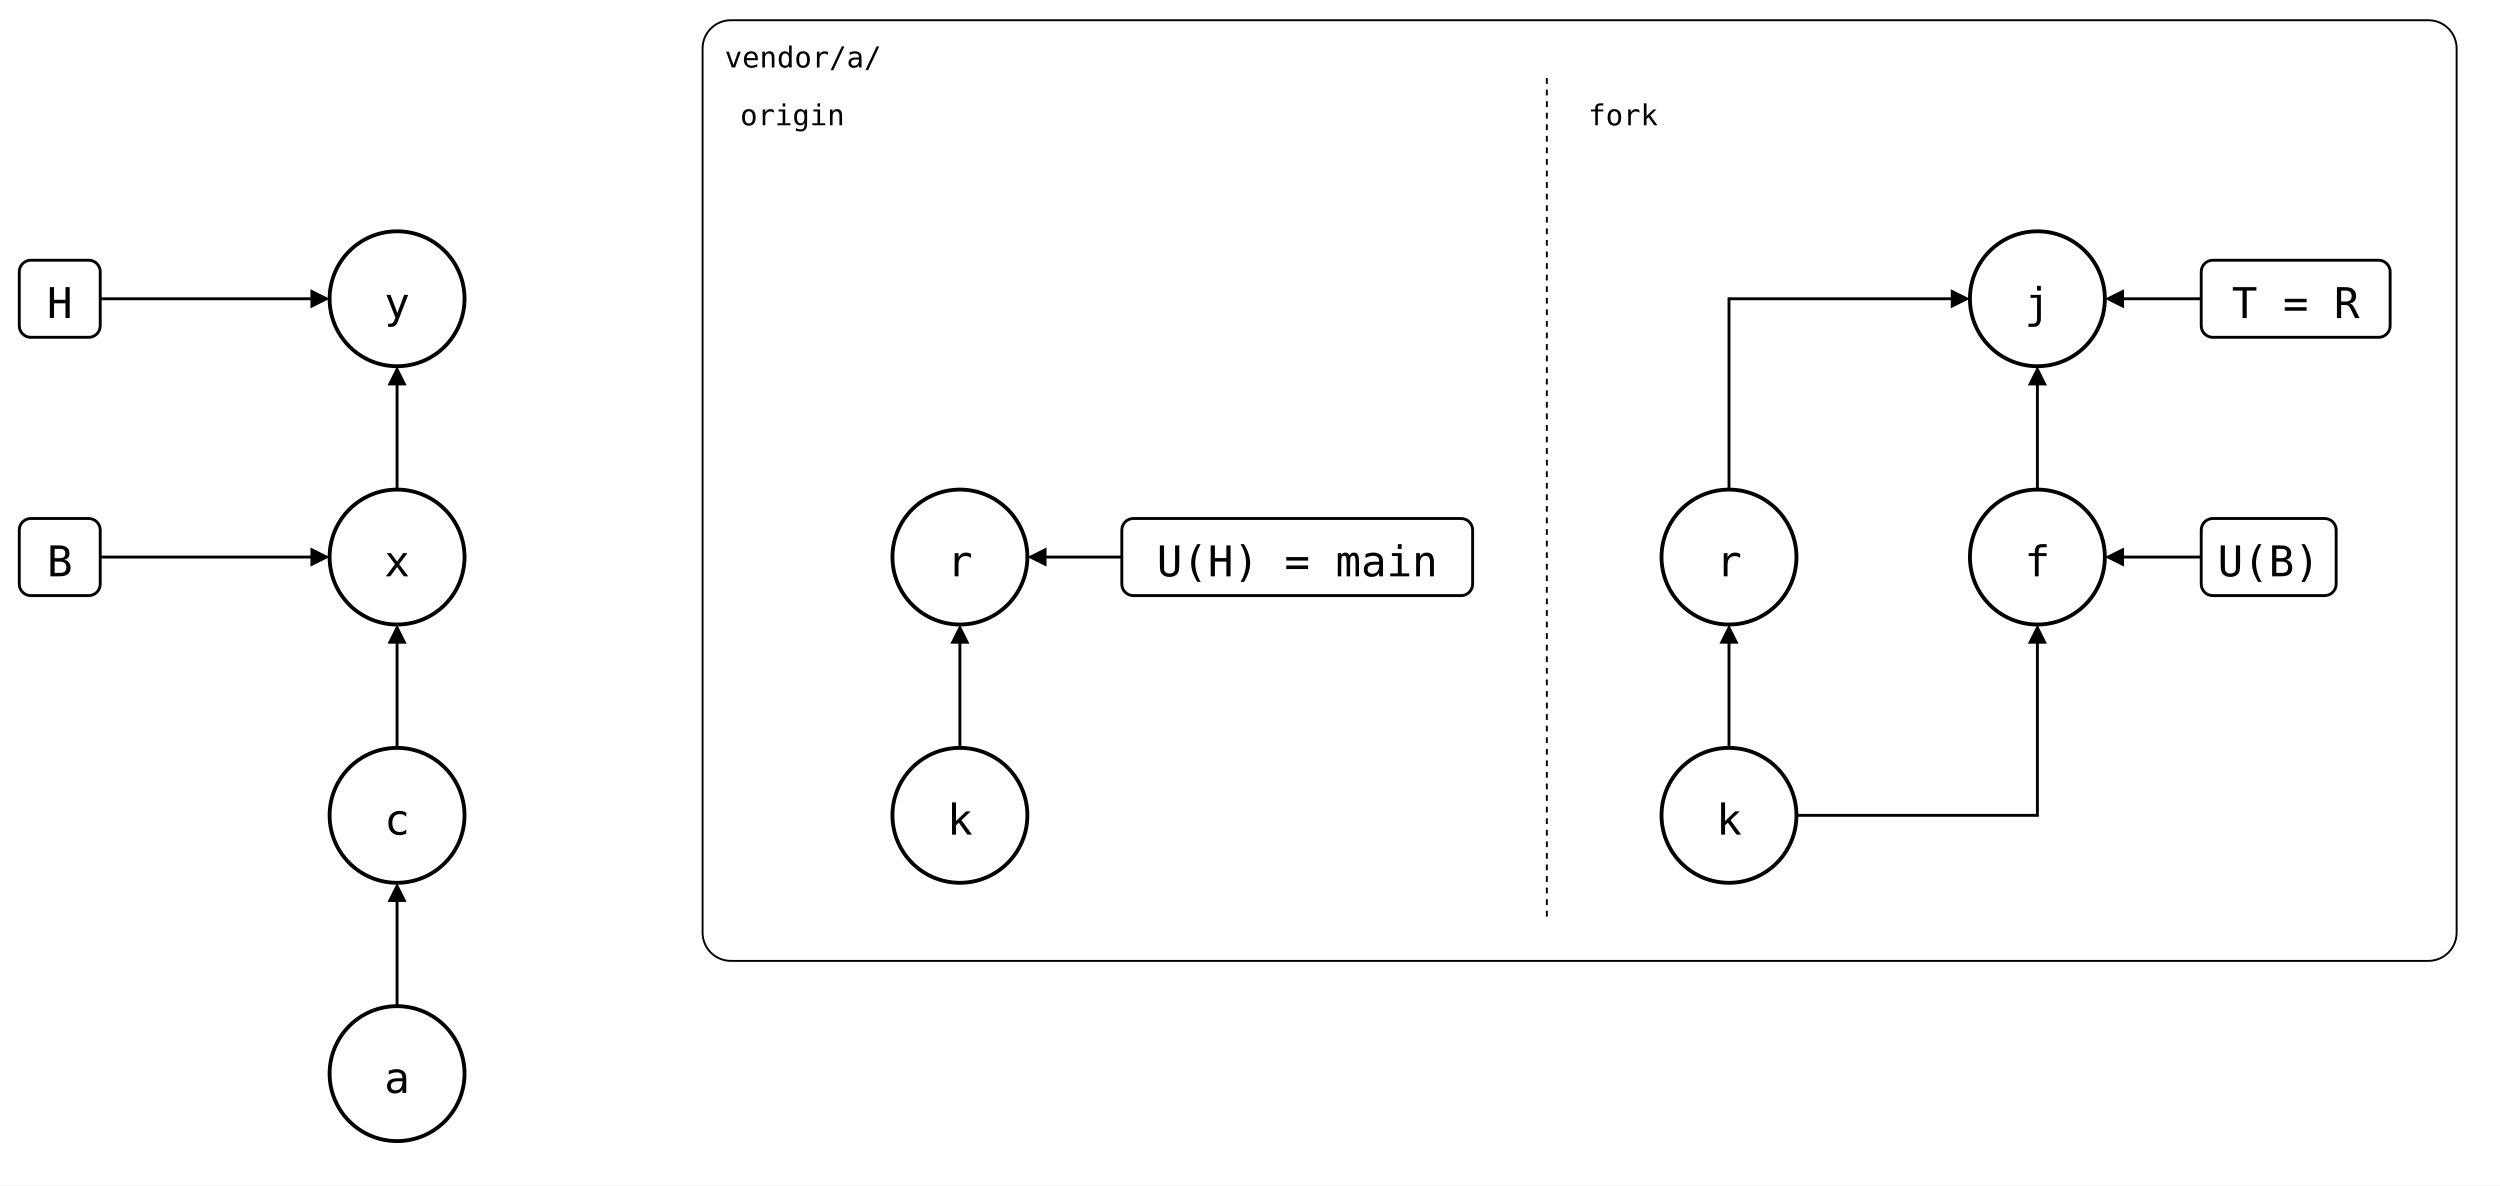
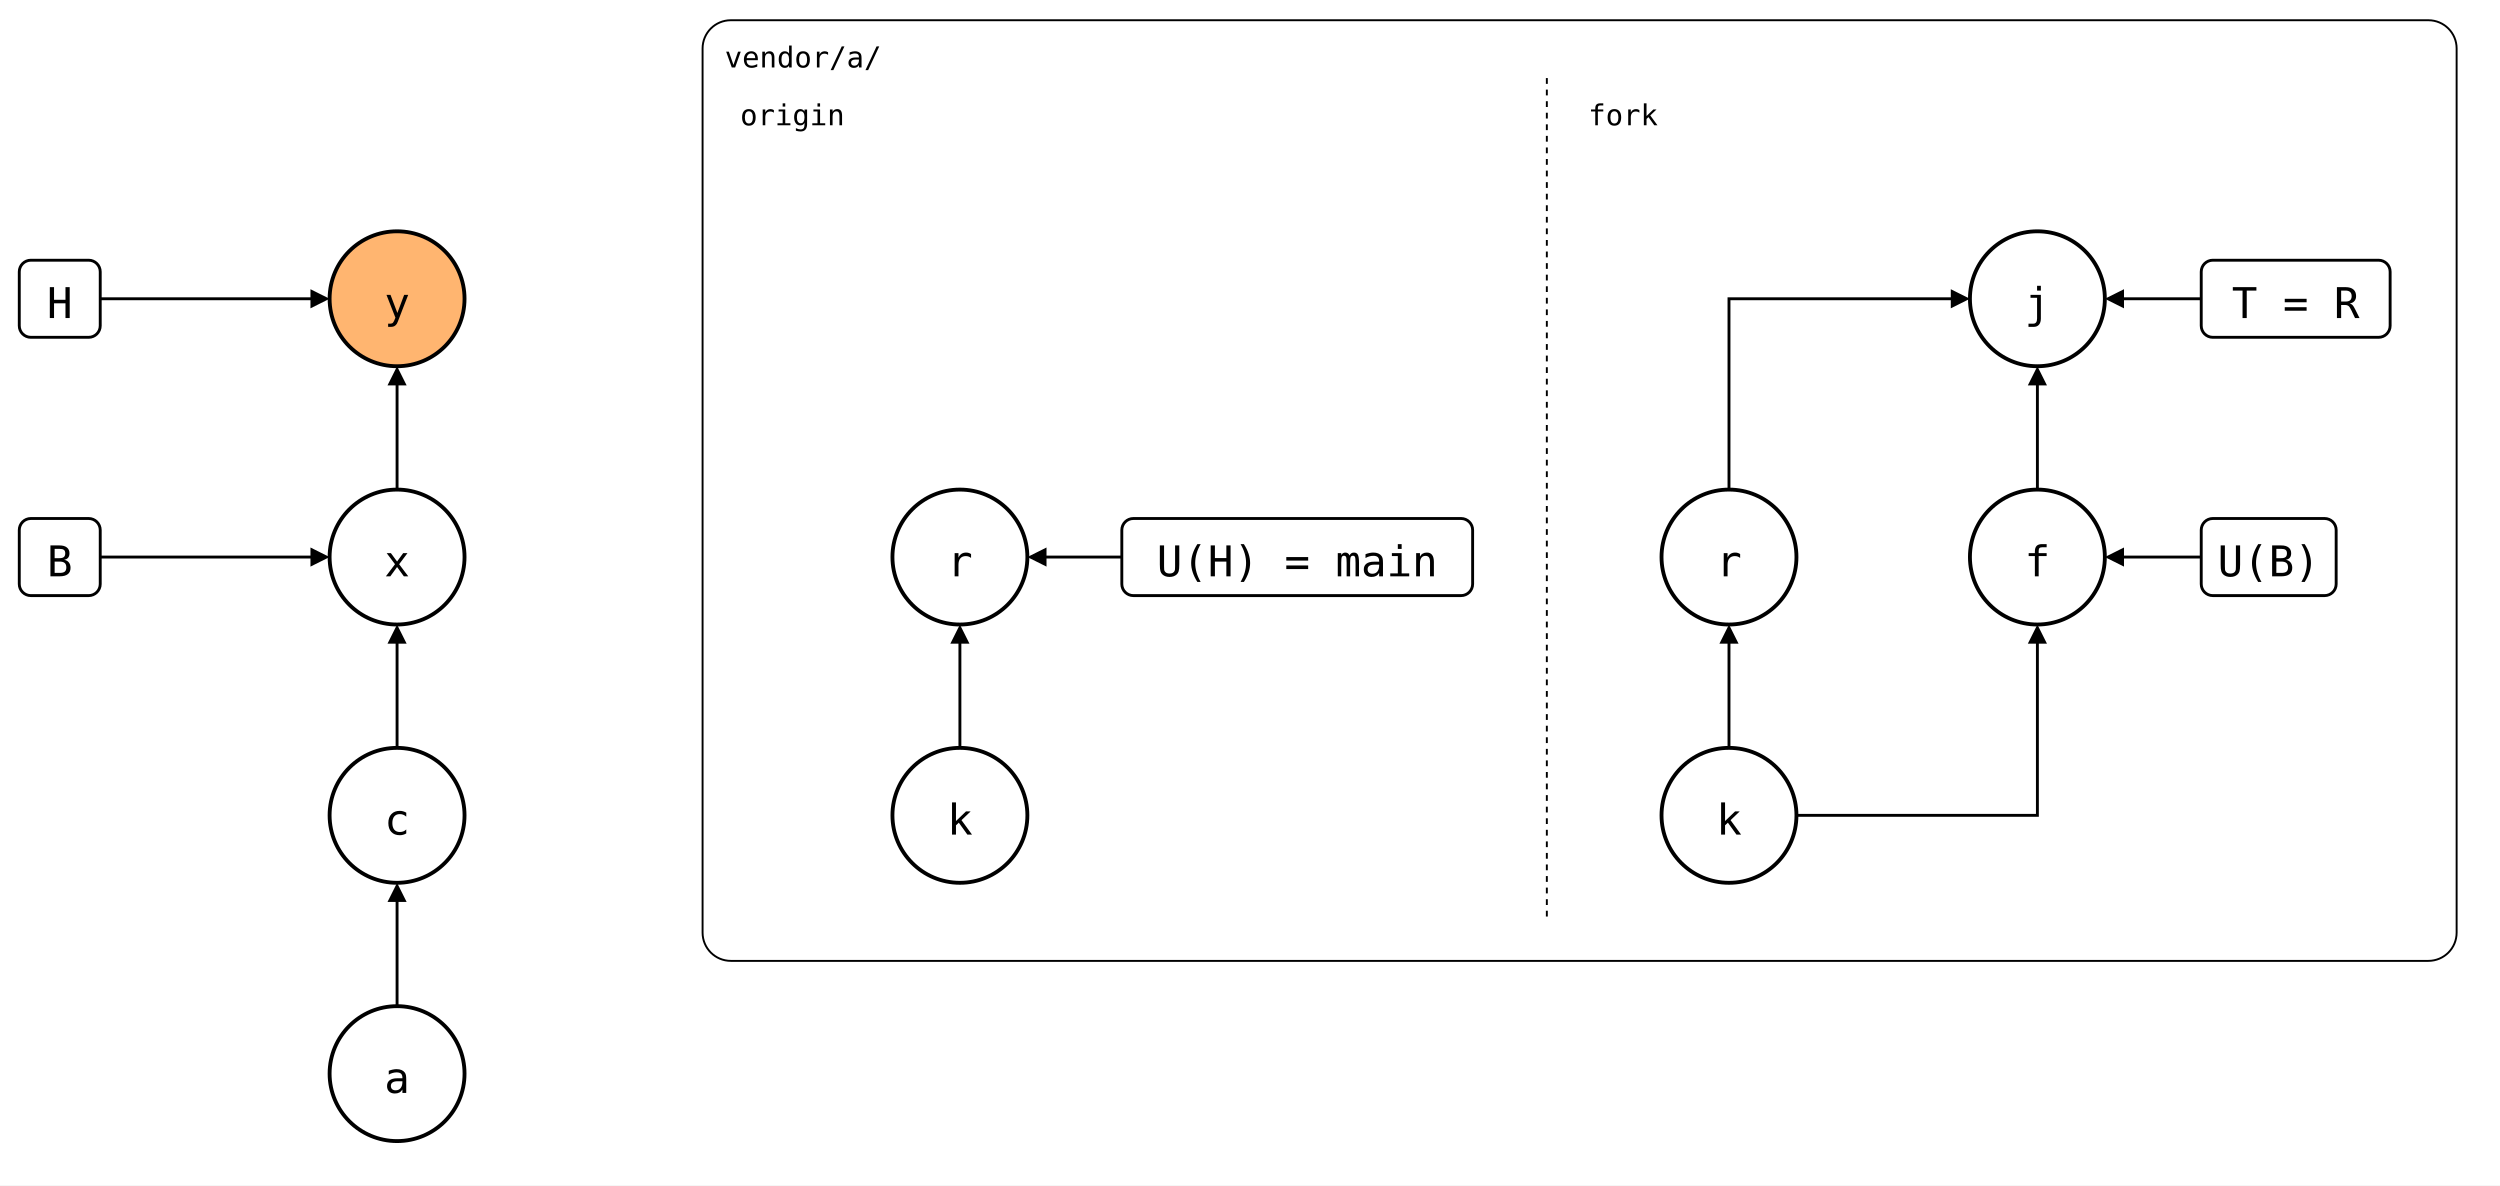
- <svg xmlns="http://www.w3.org/2000/svg" style="background: #ffffff; background-color: light-dark(#ffffff, #121212); color-scheme: light dark;" version="1.1" width="1297px" height="615px" viewBox="0 0 1297 615" id="ge-svg-4RAy9S5FMy4VWLP264FI" content="&lt;mxfile host=&quot;Electron&quot;&gt;&#10;  &lt;diagram name=&quot;several-upstreams&quot; id=&quot;several-upstreams&quot;&gt;&#10;    &lt;mxGraphModel grid=&quot;0&quot; gridSize=&quot;10&quot; guides=&quot;1&quot; tooltips=&quot;1&quot; connect=&quot;1&quot; arrows=&quot;1&quot; fold=&quot;0&quot; page=&quot;0&quot; pageScale=&quot;1&quot; pageWidth=&quot;850&quot; pageHeight=&quot;1100&quot; background=&quot;#ffffff&quot; math=&quot;0&quot; shadow=&quot;0&quot;&gt;&#10;      &lt;root&gt;&#10;        &lt;mxCell id=&quot;0&quot; /&gt;&#10;        &lt;mxCell id=&quot;1&quot; parent=&quot;0&quot; /&gt;&#10;        &lt;mxCell id=&quot;lane&quot; parent=&quot;1&quot; style=&quot;rounded=1;arcSize=3;fillColor=none;strokeWidth=1;fontSize=15;verticalAlign=top;align=left;spacingLeft=10;spacingTop=4;fontFamily=Roboto Mono,monospace;&quot; value=&quot;vendor/a/&quot; vertex=&quot;1&quot;&gt;&#10;          &lt;mxGeometry height=&quot;488&quot; width=&quot;910&quot; x=&quot;422&quot; y=&quot;30&quot; as=&quot;geometry&quot; /&gt;&#10;        &lt;/mxCell&gt;&#10;        &lt;mxCell id=&quot;sep&quot; parent=&quot;1&quot; style=&quot;line;direction=south;dashed=1;strokeWidth=1;&quot; value=&quot;&quot; vertex=&quot;1&quot;&gt;&#10;          &lt;mxGeometry height=&quot;438&quot; width=&quot;20&quot; x=&quot;850&quot; y=&quot;60&quot; as=&quot;geometry&quot; /&gt;&#10;        &lt;/mxCell&gt;&#10;        &lt;mxCell id=&quot;side_o&quot; parent=&quot;1&quot; style=&quot;text;fontSize=15;align=left;verticalAlign=top;fontFamily=Roboto Mono,monospace;&quot; value=&quot;origin&quot; vertex=&quot;1&quot;&gt;&#10;          &lt;mxGeometry height=&quot;24&quot; width=&quot;120&quot; x=&quot;440&quot; y=&quot;64&quot; as=&quot;geometry&quot; /&gt;&#10;        &lt;/mxCell&gt;&#10;        &lt;mxCell id=&quot;side_f&quot; parent=&quot;1&quot; style=&quot;text;fontSize=15;align=left;verticalAlign=top;fontFamily=Roboto Mono,monospace;&quot; value=&quot;fork&quot; vertex=&quot;1&quot;&gt;&#10;          &lt;mxGeometry height=&quot;24&quot; width=&quot;120&quot; x=&quot;880&quot; y=&quot;64&quot; as=&quot;geometry&quot; /&gt;&#10;        &lt;/mxCell&gt;&#10;        &lt;mxCell id=&quot;y&quot; parent=&quot;1&quot; style=&quot;ellipse;aspect=fixed;strokeWidth=2;fontSize=22;fontFamily=Roboto Mono,monospace;&quot; value=&quot;y&quot; vertex=&quot;1&quot;&gt;&#10;          &lt;mxGeometry height=&quot;70&quot; width=&quot;70&quot; x=&quot;229&quot; y=&quot;140&quot; as=&quot;geometry&quot; /&gt;&#10;        &lt;/mxCell&gt;&#10;        &lt;mxCell id=&quot;x&quot; parent=&quot;1&quot; style=&quot;ellipse;aspect=fixed;strokeWidth=2;fontSize=22;fontFamily=Roboto Mono,monospace;&quot; value=&quot;x&quot; vertex=&quot;1&quot;&gt;&#10;          &lt;mxGeometry height=&quot;70&quot; width=&quot;70&quot; x=&quot;229&quot; y=&quot;274&quot; as=&quot;geometry&quot; /&gt;&#10;        &lt;/mxCell&gt;&#10;        &lt;mxCell id=&quot;c&quot; parent=&quot;1&quot; style=&quot;ellipse;aspect=fixed;strokeWidth=2;fontSize=22;fontFamily=Roboto Mono,monospace;&quot; value=&quot;c&quot; vertex=&quot;1&quot;&gt;&#10;          &lt;mxGeometry height=&quot;70&quot; width=&quot;70&quot; x=&quot;229&quot; y=&quot;408&quot; as=&quot;geometry&quot; /&gt;&#10;        &lt;/mxCell&gt;&#10;        &lt;mxCell id=&quot;a&quot; parent=&quot;1&quot; style=&quot;ellipse;aspect=fixed;strokeWidth=2;fontSize=22;fontFamily=Roboto Mono,monospace;&quot; value=&quot;a&quot; vertex=&quot;1&quot;&gt;&#10;          &lt;mxGeometry height=&quot;70&quot; width=&quot;70&quot; x=&quot;229&quot; y=&quot;542&quot; as=&quot;geometry&quot; /&gt;&#10;        &lt;/mxCell&gt;&#10;        &lt;mxCell id=&quot;ro&quot; parent=&quot;1&quot; style=&quot;ellipse;aspect=fixed;strokeWidth=2;fontSize=22;fontFamily=Roboto Mono,monospace;&quot; value=&quot;r&quot; vertex=&quot;1&quot;&gt;&#10;          &lt;mxGeometry height=&quot;70&quot; width=&quot;70&quot; x=&quot;521&quot; y=&quot;274&quot; as=&quot;geometry&quot; /&gt;&#10;        &lt;/mxCell&gt;&#10;        &lt;mxCell id=&quot;ko&quot; parent=&quot;1&quot; style=&quot;ellipse;aspect=fixed;strokeWidth=2;fontSize=22;fontFamily=Roboto Mono,monospace;&quot; value=&quot;k&quot; vertex=&quot;1&quot;&gt;&#10;          &lt;mxGeometry height=&quot;70&quot; width=&quot;70&quot; x=&quot;521&quot; y=&quot;408&quot; as=&quot;geometry&quot; /&gt;&#10;        &lt;/mxCell&gt;&#10;        &lt;mxCell id=&quot;rf&quot; parent=&quot;1&quot; style=&quot;ellipse;aspect=fixed;strokeWidth=2;fontSize=22;fontFamily=Roboto Mono,monospace;&quot; value=&quot;r&quot; vertex=&quot;1&quot;&gt;&#10;          &lt;mxGeometry height=&quot;70&quot; width=&quot;70&quot; x=&quot;920&quot; y=&quot;274&quot; as=&quot;geometry&quot; /&gt;&#10;        &lt;/mxCell&gt;&#10;        &lt;mxCell id=&quot;kf&quot; parent=&quot;1&quot; style=&quot;ellipse;aspect=fixed;strokeWidth=2;fontSize=22;fontFamily=Roboto Mono,monospace;&quot; value=&quot;k&quot; vertex=&quot;1&quot;&gt;&#10;          &lt;mxGeometry height=&quot;70&quot; width=&quot;70&quot; x=&quot;920&quot; y=&quot;408&quot; as=&quot;geometry&quot; /&gt;&#10;        &lt;/mxCell&gt;&#10;        &lt;mxCell id=&quot;f&quot; parent=&quot;1&quot; style=&quot;ellipse;aspect=fixed;strokeWidth=2;fontSize=22;fontFamily=Roboto Mono,monospace;&quot; value=&quot;f&quot; vertex=&quot;1&quot;&gt;&#10;          &lt;mxGeometry height=&quot;70&quot; width=&quot;70&quot; x=&quot;1080&quot; y=&quot;274&quot; as=&quot;geometry&quot; /&gt;&#10;        &lt;/mxCell&gt;&#10;        &lt;mxCell id=&quot;j&quot; parent=&quot;1&quot; style=&quot;ellipse;aspect=fixed;strokeWidth=2;fontSize=22;fontFamily=Roboto Mono,monospace;&quot; value=&quot;j&quot; vertex=&quot;1&quot;&gt;&#10;          &lt;mxGeometry height=&quot;70&quot; width=&quot;70&quot; x=&quot;1080&quot; y=&quot;140&quot; as=&quot;geometry&quot; /&gt;&#10;        &lt;/mxCell&gt;&#10;        &lt;mxCell id=&quot;h&quot; parent=&quot;1&quot; style=&quot;rounded=1;strokeWidth=1.5;fontSize=22;fontFamily=Roboto Mono,monospace;&quot; value=&quot;H&quot; vertex=&quot;1&quot;&gt;&#10;          &lt;mxGeometry height=&quot;40&quot; width=&quot;42&quot; x=&quot;68&quot; y=&quot;155&quot; as=&quot;geometry&quot; /&gt;&#10;        &lt;/mxCell&gt;&#10;        &lt;mxCell id=&quot;b&quot; parent=&quot;1&quot; style=&quot;rounded=1;strokeWidth=1.5;fontSize=22;fontFamily=Roboto Mono,monospace;&quot; value=&quot;B&quot; vertex=&quot;1&quot;&gt;&#10;          &lt;mxGeometry height=&quot;40&quot; width=&quot;42&quot; x=&quot;68&quot; y=&quot;289&quot; as=&quot;geometry&quot; /&gt;&#10;        &lt;/mxCell&gt;&#10;        &lt;mxCell id=&quot;uh&quot; parent=&quot;1&quot; style=&quot;rounded=1;strokeWidth=1.5;fontSize=22;fontFamily=Roboto Mono,monospace;&quot; value=&quot;U(H) = main&quot; vertex=&quot;1&quot;&gt;&#10;          &lt;mxGeometry height=&quot;40&quot; width=&quot;182&quot; x=&quot;640&quot; y=&quot;289&quot; as=&quot;geometry&quot; /&gt;&#10;        &lt;/mxCell&gt;&#10;        &lt;mxCell id=&quot;t&quot; parent=&quot;1&quot; style=&quot;rounded=1;strokeWidth=1.5;fontSize=22;fontFamily=Roboto Mono,monospace;&quot; value=&quot;T = R&quot; vertex=&quot;1&quot;&gt;&#10;          &lt;mxGeometry height=&quot;40&quot; width=&quot;98&quot; x=&quot;1200&quot; y=&quot;155&quot; as=&quot;geometry&quot; /&gt;&#10;        &lt;/mxCell&gt;&#10;        &lt;mxCell id=&quot;ub&quot; parent=&quot;1&quot; style=&quot;rounded=1;strokeWidth=1.5;fontSize=22;fontFamily=Roboto Mono,monospace;&quot; value=&quot;U(B)&quot; vertex=&quot;1&quot;&gt;&#10;          &lt;mxGeometry height=&quot;40&quot; width=&quot;70&quot; x=&quot;1200&quot; y=&quot;289&quot; as=&quot;geometry&quot; /&gt;&#10;        &lt;/mxCell&gt;&#10;        &lt;mxCell id=&quot;e0&quot; edge=&quot;1&quot; parent=&quot;1&quot; source=&quot;a&quot; style=&quot;endArrow=block;endFill=1;html=1;strokeWidth=1.5;rounded=0;&quot; target=&quot;c&quot;&gt;&#10;          &lt;mxGeometry relative=&quot;1&quot; as=&quot;geometry&quot; /&gt;&#10;        &lt;/mxCell&gt;&#10;        &lt;mxCell id=&quot;e1&quot; edge=&quot;1&quot; parent=&quot;1&quot; source=&quot;c&quot; style=&quot;endArrow=block;endFill=1;html=1;strokeWidth=1.5;rounded=0;&quot; target=&quot;x&quot;&gt;&#10;          &lt;mxGeometry relative=&quot;1&quot; as=&quot;geometry&quot; /&gt;&#10;        &lt;/mxCell&gt;&#10;        &lt;mxCell id=&quot;e2&quot; edge=&quot;1&quot; parent=&quot;1&quot; source=&quot;x&quot; style=&quot;endArrow=block;endFill=1;html=1;strokeWidth=1.5;rounded=0;&quot; target=&quot;y&quot;&gt;&#10;          &lt;mxGeometry relative=&quot;1&quot; as=&quot;geometry&quot; /&gt;&#10;        &lt;/mxCell&gt;&#10;        &lt;mxCell id=&quot;e3&quot; edge=&quot;1&quot; parent=&quot;1&quot; source=&quot;ko&quot; style=&quot;endArrow=block;endFill=1;html=1;strokeWidth=1.5;rounded=0;&quot; target=&quot;ro&quot;&gt;&#10;          &lt;mxGeometry relative=&quot;1&quot; as=&quot;geometry&quot; /&gt;&#10;        &lt;/mxCell&gt;&#10;        &lt;mxCell id=&quot;e4&quot; edge=&quot;1&quot; parent=&quot;1&quot; source=&quot;kf&quot; style=&quot;endArrow=block;endFill=1;html=1;strokeWidth=1.5;rounded=0;&quot; target=&quot;rf&quot;&gt;&#10;          &lt;mxGeometry relative=&quot;1&quot; as=&quot;geometry&quot; /&gt;&#10;        &lt;/mxCell&gt;&#10;        &lt;mxCell id=&quot;e5&quot; edge=&quot;1&quot; parent=&quot;1&quot; source=&quot;kf&quot; style=&quot;endArrow=block;endFill=1;html=1;strokeWidth=1.5;rounded=0;edgeStyle=orthogonalEdgeStyle;exitX=1;exitY=0.5;entryX=0.5;entryY=1;&quot; target=&quot;f&quot;&gt;&#10;          &lt;mxGeometry relative=&quot;1&quot; as=&quot;geometry&quot; /&gt;&#10;        &lt;/mxCell&gt;&#10;        &lt;mxCell id=&quot;e6&quot; edge=&quot;1&quot; parent=&quot;1&quot; source=&quot;f&quot; style=&quot;endArrow=block;endFill=1;html=1;strokeWidth=1.5;rounded=0;&quot; target=&quot;j&quot;&gt;&#10;          &lt;mxGeometry relative=&quot;1&quot; as=&quot;geometry&quot; /&gt;&#10;        &lt;/mxCell&gt;&#10;        &lt;mxCell id=&quot;e7&quot; edge=&quot;1&quot; parent=&quot;1&quot; source=&quot;rf&quot; style=&quot;endArrow=block;endFill=1;html=1;strokeWidth=1.5;rounded=0;edgeStyle=orthogonalEdgeStyle;exitX=0.5;exitY=0;entryX=0;entryY=0.5;&quot; target=&quot;j&quot;&gt;&#10;          &lt;mxGeometry relative=&quot;1&quot; as=&quot;geometry&quot; /&gt;&#10;        &lt;/mxCell&gt;&#10;        &lt;mxCell id=&quot;e8&quot; edge=&quot;1&quot; parent=&quot;1&quot; source=&quot;h&quot; style=&quot;endArrow=block;endFill=1;html=1;strokeWidth=1.5;rounded=0;&quot; target=&quot;y&quot;&gt;&#10;          &lt;mxGeometry relative=&quot;1&quot; as=&quot;geometry&quot; /&gt;&#10;        &lt;/mxCell&gt;&#10;        &lt;mxCell id=&quot;e9&quot; edge=&quot;1&quot; parent=&quot;1&quot; source=&quot;b&quot; style=&quot;endArrow=block;endFill=1;html=1;strokeWidth=1.5;rounded=0;&quot; target=&quot;x&quot;&gt;&#10;          &lt;mxGeometry relative=&quot;1&quot; as=&quot;geometry&quot; /&gt;&#10;        &lt;/mxCell&gt;&#10;        &lt;mxCell id=&quot;e10&quot; edge=&quot;1&quot; parent=&quot;1&quot; source=&quot;uh&quot; style=&quot;endArrow=block;endFill=1;html=1;strokeWidth=1.5;rounded=0;&quot; target=&quot;ro&quot;&gt;&#10;          &lt;mxGeometry relative=&quot;1&quot; as=&quot;geometry&quot; /&gt;&#10;        &lt;/mxCell&gt;&#10;        &lt;mxCell id=&quot;e11&quot; edge=&quot;1&quot; parent=&quot;1&quot; source=&quot;t&quot; style=&quot;endArrow=block;endFill=1;html=1;strokeWidth=1.5;rounded=0;&quot; target=&quot;j&quot;&gt;&#10;          &lt;mxGeometry relative=&quot;1&quot; as=&quot;geometry&quot; /&gt;&#10;        &lt;/mxCell&gt;&#10;        &lt;mxCell id=&quot;e12&quot; edge=&quot;1&quot; parent=&quot;1&quot; source=&quot;ub&quot; style=&quot;endArrow=block;endFill=1;html=1;strokeWidth=1.5;rounded=0;&quot; target=&quot;f&quot;&gt;&#10;          &lt;mxGeometry relative=&quot;1&quot; as=&quot;geometry&quot; /&gt;&#10;        &lt;/mxCell&gt;&#10;      &lt;/root&gt;&#10;    &lt;/mxGraphModel&gt;&#10;  &lt;/diagram&gt;&#10;&lt;/mxfile&gt;&#10;">
-   <style type="text/css">@supports (color: light-dark(#000, #fff)) { #ge-svg-4RAy9S5FMy4VWLP264FI { --ge-adaptive-bg: light-dark(#ffffff, var(--ge-dark-color, #121212)); } }</style>
+ <svg xmlns="http://www.w3.org/2000/svg" style="background: #ffffff; background-color: light-dark(#ffffff, #121212); color-scheme: light dark;" version="1.1" width="1297px" height="615px" viewBox="0 0 1297 615" id="ge-svg-C3FpElzv7CIw9G3CKrXk" content="&lt;mxfile host=&quot;Electron&quot;&gt;&#10;  &lt;diagram name=&quot;several-upstreams&quot; id=&quot;several-upstreams&quot;&gt;&#10;    &lt;mxGraphModel grid=&quot;0&quot; gridSize=&quot;10&quot; guides=&quot;1&quot; tooltips=&quot;1&quot; connect=&quot;1&quot; arrows=&quot;1&quot; fold=&quot;0&quot; page=&quot;0&quot; pageScale=&quot;1&quot; pageWidth=&quot;850&quot; pageHeight=&quot;1100&quot; background=&quot;#ffffff&quot; math=&quot;0&quot; shadow=&quot;0&quot;&gt;&#10;      &lt;root&gt;&#10;        &lt;mxCell id=&quot;0&quot; /&gt;&#10;        &lt;mxCell id=&quot;1&quot; parent=&quot;0&quot; /&gt;&#10;        &lt;mxCell id=&quot;lane&quot; parent=&quot;1&quot; style=&quot;rounded=1;arcSize=3;fillColor=none;strokeWidth=1;fontSize=15;verticalAlign=top;align=left;spacingLeft=10;spacingTop=4;fontFamily=Roboto Mono,monospace;&quot; value=&quot;vendor/a/&quot; vertex=&quot;1&quot;&gt;&#10;          &lt;mxGeometry height=&quot;488&quot; width=&quot;910&quot; x=&quot;422&quot; y=&quot;30&quot; as=&quot;geometry&quot; /&gt;&#10;        &lt;/mxCell&gt;&#10;        &lt;mxCell id=&quot;sep&quot; parent=&quot;1&quot; style=&quot;line;direction=south;dashed=1;strokeWidth=1;&quot; value=&quot;&quot; vertex=&quot;1&quot;&gt;&#10;          &lt;mxGeometry height=&quot;438&quot; width=&quot;20&quot; x=&quot;850&quot; y=&quot;60&quot; as=&quot;geometry&quot; /&gt;&#10;        &lt;/mxCell&gt;&#10;        &lt;mxCell id=&quot;side_o&quot; parent=&quot;1&quot; style=&quot;text;fontSize=15;align=left;verticalAlign=top;fontFamily=Roboto Mono,monospace;&quot; value=&quot;origin&quot; vertex=&quot;1&quot;&gt;&#10;          &lt;mxGeometry height=&quot;24&quot; width=&quot;120&quot; x=&quot;440&quot; y=&quot;64&quot; as=&quot;geometry&quot; /&gt;&#10;        &lt;/mxCell&gt;&#10;        &lt;mxCell id=&quot;side_f&quot; parent=&quot;1&quot; style=&quot;text;fontSize=15;align=left;verticalAlign=top;fontFamily=Roboto Mono,monospace;&quot; value=&quot;fork&quot; vertex=&quot;1&quot;&gt;&#10;          &lt;mxGeometry height=&quot;24&quot; width=&quot;120&quot; x=&quot;880&quot; y=&quot;64&quot; as=&quot;geometry&quot; /&gt;&#10;        &lt;/mxCell&gt;&#10;        &lt;mxCell id=&quot;y&quot; parent=&quot;1&quot; style=&quot;ellipse;aspect=fixed;strokeWidth=2;fontSize=22;fontFamily=Roboto Mono,monospace;fillColor=#FFB570;&quot; value=&quot;y&quot; vertex=&quot;1&quot;&gt;&#10;          &lt;mxGeometry height=&quot;70&quot; width=&quot;70&quot; x=&quot;229&quot; y=&quot;140&quot; as=&quot;geometry&quot; /&gt;&#10;        &lt;/mxCell&gt;&#10;        &lt;mxCell id=&quot;x&quot; parent=&quot;1&quot; style=&quot;ellipse;aspect=fixed;strokeWidth=2;fontSize=22;fontFamily=Roboto Mono,monospace;&quot; value=&quot;x&quot; vertex=&quot;1&quot;&gt;&#10;          &lt;mxGeometry height=&quot;70&quot; width=&quot;70&quot; x=&quot;229&quot; y=&quot;274&quot; as=&quot;geometry&quot; /&gt;&#10;        &lt;/mxCell&gt;&#10;        &lt;mxCell id=&quot;c&quot; parent=&quot;1&quot; style=&quot;ellipse;aspect=fixed;strokeWidth=2;fontSize=22;fontFamily=Roboto Mono,monospace;&quot; value=&quot;c&quot; vertex=&quot;1&quot;&gt;&#10;          &lt;mxGeometry height=&quot;70&quot; width=&quot;70&quot; x=&quot;229&quot; y=&quot;408&quot; as=&quot;geometry&quot; /&gt;&#10;        &lt;/mxCell&gt;&#10;        &lt;mxCell id=&quot;a&quot; parent=&quot;1&quot; style=&quot;ellipse;aspect=fixed;strokeWidth=2;fontSize=22;fontFamily=Roboto Mono,monospace;&quot; value=&quot;a&quot; vertex=&quot;1&quot;&gt;&#10;          &lt;mxGeometry height=&quot;70&quot; width=&quot;70&quot; x=&quot;229&quot; y=&quot;542&quot; as=&quot;geometry&quot; /&gt;&#10;        &lt;/mxCell&gt;&#10;        &lt;mxCell id=&quot;ro&quot; parent=&quot;1&quot; style=&quot;ellipse;aspect=fixed;strokeWidth=2;fontSize=22;fontFamily=Roboto Mono,monospace;&quot; value=&quot;r&quot; vertex=&quot;1&quot;&gt;&#10;          &lt;mxGeometry height=&quot;70&quot; width=&quot;70&quot; x=&quot;521&quot; y=&quot;274&quot; as=&quot;geometry&quot; /&gt;&#10;        &lt;/mxCell&gt;&#10;        &lt;mxCell id=&quot;ko&quot; parent=&quot;1&quot; style=&quot;ellipse;aspect=fixed;strokeWidth=2;fontSize=22;fontFamily=Roboto Mono,monospace;&quot; value=&quot;k&quot; vertex=&quot;1&quot;&gt;&#10;          &lt;mxGeometry height=&quot;70&quot; width=&quot;70&quot; x=&quot;521&quot; y=&quot;408&quot; as=&quot;geometry&quot; /&gt;&#10;        &lt;/mxCell&gt;&#10;        &lt;mxCell id=&quot;rf&quot; parent=&quot;1&quot; style=&quot;ellipse;aspect=fixed;strokeWidth=2;fontSize=22;fontFamily=Roboto Mono,monospace;&quot; value=&quot;r&quot; vertex=&quot;1&quot;&gt;&#10;          &lt;mxGeometry height=&quot;70&quot; width=&quot;70&quot; x=&quot;920&quot; y=&quot;274&quot; as=&quot;geometry&quot; /&gt;&#10;        &lt;/mxCell&gt;&#10;        &lt;mxCell id=&quot;kf&quot; parent=&quot;1&quot; style=&quot;ellipse;aspect=fixed;strokeWidth=2;fontSize=22;fontFamily=Roboto Mono,monospace;&quot; value=&quot;k&quot; vertex=&quot;1&quot;&gt;&#10;          &lt;mxGeometry height=&quot;70&quot; width=&quot;70&quot; x=&quot;920&quot; y=&quot;408&quot; as=&quot;geometry&quot; /&gt;&#10;        &lt;/mxCell&gt;&#10;        &lt;mxCell id=&quot;f&quot; parent=&quot;1&quot; style=&quot;ellipse;aspect=fixed;strokeWidth=2;fontSize=22;fontFamily=Roboto Mono,monospace;&quot; value=&quot;f&quot; vertex=&quot;1&quot;&gt;&#10;          &lt;mxGeometry height=&quot;70&quot; width=&quot;70&quot; x=&quot;1080&quot; y=&quot;274&quot; as=&quot;geometry&quot; /&gt;&#10;        &lt;/mxCell&gt;&#10;        &lt;mxCell id=&quot;j&quot; parent=&quot;1&quot; style=&quot;ellipse;aspect=fixed;strokeWidth=2;fontSize=22;fontFamily=Roboto Mono,monospace;&quot; value=&quot;j&quot; vertex=&quot;1&quot;&gt;&#10;          &lt;mxGeometry height=&quot;70&quot; width=&quot;70&quot; x=&quot;1080&quot; y=&quot;140&quot; as=&quot;geometry&quot; /&gt;&#10;        &lt;/mxCell&gt;&#10;        &lt;mxCell id=&quot;h&quot; parent=&quot;1&quot; style=&quot;rounded=1;strokeWidth=1.5;fontSize=22;fontFamily=Roboto Mono,monospace;&quot; value=&quot;H&quot; vertex=&quot;1&quot;&gt;&#10;          &lt;mxGeometry height=&quot;40&quot; width=&quot;42&quot; x=&quot;68&quot; y=&quot;155&quot; as=&quot;geometry&quot; /&gt;&#10;        &lt;/mxCell&gt;&#10;        &lt;mxCell id=&quot;b&quot; parent=&quot;1&quot; style=&quot;rounded=1;strokeWidth=1.5;fontSize=22;fontFamily=Roboto Mono,monospace;&quot; value=&quot;B&quot; vertex=&quot;1&quot;&gt;&#10;          &lt;mxGeometry height=&quot;40&quot; width=&quot;42&quot; x=&quot;68&quot; y=&quot;289&quot; as=&quot;geometry&quot; /&gt;&#10;        &lt;/mxCell&gt;&#10;        &lt;mxCell id=&quot;uh&quot; parent=&quot;1&quot; style=&quot;rounded=1;strokeWidth=1.5;fontSize=22;fontFamily=Roboto Mono,monospace;&quot; value=&quot;U(H) = main&quot; vertex=&quot;1&quot;&gt;&#10;          &lt;mxGeometry height=&quot;40&quot; width=&quot;182&quot; x=&quot;640&quot; y=&quot;289&quot; as=&quot;geometry&quot; /&gt;&#10;        &lt;/mxCell&gt;&#10;        &lt;mxCell id=&quot;t&quot; parent=&quot;1&quot; style=&quot;rounded=1;strokeWidth=1.5;fontSize=22;fontFamily=Roboto Mono,monospace;&quot; value=&quot;T = R&quot; vertex=&quot;1&quot;&gt;&#10;          &lt;mxGeometry height=&quot;40&quot; width=&quot;98&quot; x=&quot;1200&quot; y=&quot;155&quot; as=&quot;geometry&quot; /&gt;&#10;        &lt;/mxCell&gt;&#10;        &lt;mxCell id=&quot;ub&quot; parent=&quot;1&quot; style=&quot;rounded=1;strokeWidth=1.5;fontSize=22;fontFamily=Roboto Mono,monospace;&quot; value=&quot;U(B)&quot; vertex=&quot;1&quot;&gt;&#10;          &lt;mxGeometry height=&quot;40&quot; width=&quot;70&quot; x=&quot;1200&quot; y=&quot;289&quot; as=&quot;geometry&quot; /&gt;&#10;        &lt;/mxCell&gt;&#10;        &lt;mxCell id=&quot;e0&quot; edge=&quot;1&quot; parent=&quot;1&quot; source=&quot;a&quot; style=&quot;endArrow=block;endFill=1;html=1;strokeWidth=1.5;rounded=0;&quot; target=&quot;c&quot;&gt;&#10;          &lt;mxGeometry relative=&quot;1&quot; as=&quot;geometry&quot; /&gt;&#10;        &lt;/mxCell&gt;&#10;        &lt;mxCell id=&quot;e1&quot; edge=&quot;1&quot; parent=&quot;1&quot; source=&quot;c&quot; style=&quot;endArrow=block;endFill=1;html=1;strokeWidth=1.5;rounded=0;&quot; target=&quot;x&quot;&gt;&#10;          &lt;mxGeometry relative=&quot;1&quot; as=&quot;geometry&quot; /&gt;&#10;        &lt;/mxCell&gt;&#10;        &lt;mxCell id=&quot;e2&quot; edge=&quot;1&quot; parent=&quot;1&quot; source=&quot;x&quot; style=&quot;endArrow=block;endFill=1;html=1;strokeWidth=1.5;rounded=0;&quot; target=&quot;y&quot;&gt;&#10;          &lt;mxGeometry relative=&quot;1&quot; as=&quot;geometry&quot; /&gt;&#10;        &lt;/mxCell&gt;&#10;        &lt;mxCell id=&quot;e3&quot; edge=&quot;1&quot; parent=&quot;1&quot; source=&quot;ko&quot; style=&quot;endArrow=block;endFill=1;html=1;strokeWidth=1.5;rounded=0;&quot; target=&quot;ro&quot;&gt;&#10;          &lt;mxGeometry relative=&quot;1&quot; as=&quot;geometry&quot; /&gt;&#10;        &lt;/mxCell&gt;&#10;        &lt;mxCell id=&quot;e4&quot; edge=&quot;1&quot; parent=&quot;1&quot; source=&quot;kf&quot; style=&quot;endArrow=block;endFill=1;html=1;strokeWidth=1.5;rounded=0;&quot; target=&quot;rf&quot;&gt;&#10;          &lt;mxGeometry relative=&quot;1&quot; as=&quot;geometry&quot; /&gt;&#10;        &lt;/mxCell&gt;&#10;        &lt;mxCell id=&quot;e5&quot; edge=&quot;1&quot; parent=&quot;1&quot; source=&quot;kf&quot; style=&quot;endArrow=block;endFill=1;html=1;strokeWidth=1.5;rounded=0;edgeStyle=orthogonalEdgeStyle;exitX=1;exitY=0.5;entryX=0.5;entryY=1;&quot; target=&quot;f&quot;&gt;&#10;          &lt;mxGeometry relative=&quot;1&quot; as=&quot;geometry&quot; /&gt;&#10;        &lt;/mxCell&gt;&#10;        &lt;mxCell id=&quot;e6&quot; edge=&quot;1&quot; parent=&quot;1&quot; source=&quot;f&quot; style=&quot;endArrow=block;endFill=1;html=1;strokeWidth=1.5;rounded=0;&quot; target=&quot;j&quot;&gt;&#10;          &lt;mxGeometry relative=&quot;1&quot; as=&quot;geometry&quot; /&gt;&#10;        &lt;/mxCell&gt;&#10;        &lt;mxCell id=&quot;e7&quot; edge=&quot;1&quot; parent=&quot;1&quot; source=&quot;rf&quot; style=&quot;endArrow=block;endFill=1;html=1;strokeWidth=1.5;rounded=0;edgeStyle=orthogonalEdgeStyle;exitX=0.5;exitY=0;entryX=0;entryY=0.5;&quot; target=&quot;j&quot;&gt;&#10;          &lt;mxGeometry relative=&quot;1&quot; as=&quot;geometry&quot; /&gt;&#10;        &lt;/mxCell&gt;&#10;        &lt;mxCell id=&quot;e8&quot; edge=&quot;1&quot; parent=&quot;1&quot; source=&quot;h&quot; style=&quot;endArrow=block;endFill=1;html=1;strokeWidth=1.5;rounded=0;&quot; target=&quot;y&quot;&gt;&#10;          &lt;mxGeometry relative=&quot;1&quot; as=&quot;geometry&quot; /&gt;&#10;        &lt;/mxCell&gt;&#10;        &lt;mxCell id=&quot;e9&quot; edge=&quot;1&quot; parent=&quot;1&quot; source=&quot;b&quot; style=&quot;endArrow=block;endFill=1;html=1;strokeWidth=1.5;rounded=0;&quot; target=&quot;x&quot;&gt;&#10;          &lt;mxGeometry relative=&quot;1&quot; as=&quot;geometry&quot; /&gt;&#10;        &lt;/mxCell&gt;&#10;        &lt;mxCell id=&quot;e10&quot; edge=&quot;1&quot; parent=&quot;1&quot; source=&quot;uh&quot; style=&quot;endArrow=block;endFill=1;html=1;strokeWidth=1.5;rounded=0;&quot; target=&quot;ro&quot;&gt;&#10;          &lt;mxGeometry relative=&quot;1&quot; as=&quot;geometry&quot; /&gt;&#10;        &lt;/mxCell&gt;&#10;        &lt;mxCell id=&quot;e11&quot; edge=&quot;1&quot; parent=&quot;1&quot; source=&quot;t&quot; style=&quot;endArrow=block;endFill=1;html=1;strokeWidth=1.5;rounded=0;&quot; target=&quot;j&quot;&gt;&#10;          &lt;mxGeometry relative=&quot;1&quot; as=&quot;geometry&quot; /&gt;&#10;        &lt;/mxCell&gt;&#10;        &lt;mxCell id=&quot;e12&quot; edge=&quot;1&quot; parent=&quot;1&quot; source=&quot;ub&quot; style=&quot;endArrow=block;endFill=1;html=1;strokeWidth=1.5;rounded=0;&quot; target=&quot;f&quot;&gt;&#10;          &lt;mxGeometry relative=&quot;1&quot; as=&quot;geometry&quot; /&gt;&#10;        &lt;/mxCell&gt;&#10;      &lt;/root&gt;&#10;    &lt;/mxGraphModel&gt;&#10;  &lt;/diagram&gt;&#10;&lt;/mxfile&gt;&#10;">
+   <style type="text/css">@supports (color: light-dark(#000, #fff)) { #ge-svg-C3FpElzv7CIw9G3CKrXk { --ge-adaptive-bg: light-dark(#ffffff, var(--ge-dark-color, #121212)); } }</style>
  <defs />
  <rect fill="#ffffff" width="100%" height="100%" x="0" y="0" style="fill: light-dark(rgb(255, 255, 255), rgb(18, 18, 18));" />
  <g>
    <g data-cell-id="0">
      <g data-cell-id="1">
        <g data-cell-id="lane">
          <g transform="translate(0.5,0.5)">
            <rect x="364" y="10" width="910" height="488" rx="14.64" ry="14.64" fill="none" stroke="#000000" pointer-events="all" style="stroke: light-dark(rgb(0, 0, 0), rgb(255, 255, 255));" />
          </g>
          <g>
            <g fill="#000000" font-family="'Roboto Mono', monospace" text-anchor="start" font-size="15px" style="fill: light-dark(rgb(0, 0, 0), rgb(255, 255, 255));">
              <text x="376" y="35">vendor/a/</text>
            </g>
          </g>
        </g>
        <g data-cell-id="sep">
          <g transform="translate(0.5,0.5)">
            <path d="M 583 259 L 1021 259" fill="none" stroke="#000000" stroke-miterlimit="10" stroke-dasharray="3 3" transform="rotate(90,802,259)" pointer-events="all" style="stroke: light-dark(rgb(0, 0, 0), rgb(255, 255, 255));" />
          </g>
        </g>
        <g data-cell-id="side_o">
          <g>
            <rect x="382" y="44" width="120" height="24" fill="none" stroke="none" pointer-events="all" />
          </g>
          <g>
            <g fill="#000000" font-family="'Roboto Mono', monospace" text-anchor="start" font-size="15px" style="fill: light-dark(rgb(0, 0, 0), rgb(255, 255, 255));">
              <text x="384" y="65">origin</text>
            </g>
          </g>
        </g>
        <g data-cell-id="side_f">
          <g>
            <rect x="822" y="44" width="120" height="24" fill="none" stroke="none" pointer-events="all" />
          </g>
          <g>
            <g fill="#000000" font-family="'Roboto Mono', monospace" text-anchor="start" font-size="15px" style="fill: light-dark(rgb(0, 0, 0), rgb(255, 255, 255));">
              <text x="824" y="65">fork</text>
            </g>
          </g>
        </g>
        <g data-cell-id="y">
          <g>
-             <ellipse cx="206" cy="155" rx="35" ry="35" fill="#ffffff" stroke="#000000" stroke-width="2" pointer-events="all" style="fill: var(--ge-adaptive-bg, #ffffff); stroke: light-dark(rgb(0, 0, 0), rgb(255, 255, 255));" />
+             <ellipse cx="206" cy="155" rx="35" ry="35" fill="#ffb570" stroke="#000000" stroke-width="2" pointer-events="all" style="fill: light-dark(rgb(255, 181, 112), rgb(126, 63, 3)); stroke: light-dark(rgb(0, 0, 0), rgb(255, 255, 255));" />
          </g>
          <g>
            <g fill="#000000" font-family="'Roboto Mono', monospace" text-anchor="middle" font-size="22px" style="fill: light-dark(rgb(0, 0, 0), rgb(255, 255, 255));">
              <text x="206" y="165">y</text>
            </g>
          </g>
        </g>
        <g data-cell-id="x">
          <g>
            <ellipse cx="206" cy="289" rx="35" ry="35" fill="#ffffff" stroke="#000000" stroke-width="2" pointer-events="all" style="fill: var(--ge-adaptive-bg, #ffffff); stroke: light-dark(rgb(0, 0, 0), rgb(255, 255, 255));" />
          </g>
          <g>
            <g fill="#000000" font-family="'Roboto Mono', monospace" text-anchor="middle" font-size="22px" style="fill: light-dark(rgb(0, 0, 0), rgb(255, 255, 255));">
              <text x="206" y="299">x</text>
            </g>
          </g>
        </g>
        <g data-cell-id="c">
          <g>
            <ellipse cx="206" cy="423" rx="35" ry="35" fill="#ffffff" stroke="#000000" stroke-width="2" pointer-events="all" style="fill: var(--ge-adaptive-bg, #ffffff); stroke: light-dark(rgb(0, 0, 0), rgb(255, 255, 255));" />
          </g>
          <g>
            <g fill="#000000" font-family="'Roboto Mono', monospace" text-anchor="middle" font-size="22px" style="fill: light-dark(rgb(0, 0, 0), rgb(255, 255, 255));">
              <text x="206" y="433">c</text>
            </g>
          </g>
        </g>
        <g data-cell-id="a">
          <g>
            <ellipse cx="206" cy="557" rx="35" ry="35" fill="#ffffff" stroke="#000000" stroke-width="2" pointer-events="all" style="fill: var(--ge-adaptive-bg, #ffffff); stroke: light-dark(rgb(0, 0, 0), rgb(255, 255, 255));" />
          </g>
          <g>
            <g fill="#000000" font-family="'Roboto Mono', monospace" text-anchor="middle" font-size="22px" style="fill: light-dark(rgb(0, 0, 0), rgb(255, 255, 255));">
              <text x="206" y="567">a</text>
            </g>
          </g>
        </g>
        <g data-cell-id="ro">
          <g>
            <ellipse cx="498" cy="289" rx="35" ry="35" fill="#ffffff" stroke="#000000" stroke-width="2" pointer-events="all" style="fill: var(--ge-adaptive-bg, #ffffff); stroke: light-dark(rgb(0, 0, 0), rgb(255, 255, 255));" />
          </g>
          <g>
            <g fill="#000000" font-family="'Roboto Mono', monospace" text-anchor="middle" font-size="22px" style="fill: light-dark(rgb(0, 0, 0), rgb(255, 255, 255));">
              <text x="498" y="299">r</text>
            </g>
          </g>
        </g>
        <g data-cell-id="ko">
          <g>
            <ellipse cx="498" cy="423" rx="35" ry="35" fill="#ffffff" stroke="#000000" stroke-width="2" pointer-events="all" style="fill: var(--ge-adaptive-bg, #ffffff); stroke: light-dark(rgb(0, 0, 0), rgb(255, 255, 255));" />
          </g>
          <g>
            <g fill="#000000" font-family="'Roboto Mono', monospace" text-anchor="middle" font-size="22px" style="fill: light-dark(rgb(0, 0, 0), rgb(255, 255, 255));">
              <text x="498" y="433">k</text>
            </g>
          </g>
        </g>
        <g data-cell-id="rf">
          <g>
            <ellipse cx="897" cy="289" rx="35" ry="35" fill="#ffffff" stroke="#000000" stroke-width="2" pointer-events="all" style="fill: var(--ge-adaptive-bg, #ffffff); stroke: light-dark(rgb(0, 0, 0), rgb(255, 255, 255));" />
          </g>
          <g>
            <g fill="#000000" font-family="'Roboto Mono', monospace" text-anchor="middle" font-size="22px" style="fill: light-dark(rgb(0, 0, 0), rgb(255, 255, 255));">
              <text x="897" y="299">r</text>
            </g>
          </g>
        </g>
        <g data-cell-id="kf">
          <g>
            <ellipse cx="897" cy="423" rx="35" ry="35" fill="#ffffff" stroke="#000000" stroke-width="2" pointer-events="all" style="fill: var(--ge-adaptive-bg, #ffffff); stroke: light-dark(rgb(0, 0, 0), rgb(255, 255, 255));" />
          </g>
          <g>
            <g fill="#000000" font-family="'Roboto Mono', monospace" text-anchor="middle" font-size="22px" style="fill: light-dark(rgb(0, 0, 0), rgb(255, 255, 255));">
              <text x="897" y="433">k</text>
            </g>
          </g>
        </g>
        <g data-cell-id="f">
          <g>
            <ellipse cx="1057" cy="289" rx="35" ry="35" fill="#ffffff" stroke="#000000" stroke-width="2" pointer-events="all" style="fill: var(--ge-adaptive-bg, #ffffff); stroke: light-dark(rgb(0, 0, 0), rgb(255, 255, 255));" />
          </g>
          <g>
            <g fill="#000000" font-family="'Roboto Mono', monospace" text-anchor="middle" font-size="22px" style="fill: light-dark(rgb(0, 0, 0), rgb(255, 255, 255));">
              <text x="1057" y="299">f</text>
            </g>
          </g>
        </g>
        <g data-cell-id="j">
          <g>
            <ellipse cx="1057" cy="155" rx="35" ry="35" fill="#ffffff" stroke="#000000" stroke-width="2" pointer-events="all" style="fill: var(--ge-adaptive-bg, #ffffff); stroke: light-dark(rgb(0, 0, 0), rgb(255, 255, 255));" />
          </g>
          <g>
            <g fill="#000000" font-family="'Roboto Mono', monospace" text-anchor="middle" font-size="22px" style="fill: light-dark(rgb(0, 0, 0), rgb(255, 255, 255));">
              <text x="1057" y="165">j</text>
            </g>
          </g>
        </g>
        <g data-cell-id="h">
          <g>
            <rect x="10" y="135" width="42" height="40" rx="6" ry="6" fill="#ffffff" stroke="#000000" stroke-width="1.5" pointer-events="all" style="fill: var(--ge-adaptive-bg, #ffffff); stroke: light-dark(rgb(0, 0, 0), rgb(255, 255, 255));" />
          </g>
          <g>
            <g fill="#000000" font-family="'Roboto Mono', monospace" text-anchor="middle" font-size="22px" style="fill: light-dark(rgb(0, 0, 0), rgb(255, 255, 255));">
              <text x="31" y="165">H</text>
            </g>
          </g>
        </g>
        <g data-cell-id="b">
          <g>
            <rect x="10" y="269" width="42" height="40" rx="6" ry="6" fill="#ffffff" stroke="#000000" stroke-width="1.5" pointer-events="all" style="fill: var(--ge-adaptive-bg, #ffffff); stroke: light-dark(rgb(0, 0, 0), rgb(255, 255, 255));" />
          </g>
          <g>
            <g fill="#000000" font-family="'Roboto Mono', monospace" text-anchor="middle" font-size="22px" style="fill: light-dark(rgb(0, 0, 0), rgb(255, 255, 255));">
              <text x="31" y="299">B</text>
            </g>
          </g>
        </g>
        <g data-cell-id="uh">
          <g>
            <rect x="582" y="269" width="182" height="40" rx="6" ry="6" fill="#ffffff" stroke="#000000" stroke-width="1.5" pointer-events="all" style="fill: var(--ge-adaptive-bg, #ffffff); stroke: light-dark(rgb(0, 0, 0), rgb(255, 255, 255));" />
          </g>
          <g>
            <g fill="#000000" font-family="'Roboto Mono', monospace" text-anchor="middle" font-size="22px" style="fill: light-dark(rgb(0, 0, 0), rgb(255, 255, 255));">
              <text x="673" y="299">U(H) = main</text>
            </g>
          </g>
        </g>
        <g data-cell-id="t">
          <g>
            <rect x="1142" y="135" width="98" height="40" rx="6" ry="6" fill="#ffffff" stroke="#000000" stroke-width="1.5" pointer-events="all" style="fill: var(--ge-adaptive-bg, #ffffff); stroke: light-dark(rgb(0, 0, 0), rgb(255, 255, 255));" />
          </g>
          <g>
            <g fill="#000000" font-family="'Roboto Mono', monospace" text-anchor="middle" font-size="22px" style="fill: light-dark(rgb(0, 0, 0), rgb(255, 255, 255));">
              <text x="1191" y="165">T = R</text>
            </g>
          </g>
        </g>
        <g data-cell-id="ub">
          <g>
            <rect x="1142" y="269" width="70" height="40" rx="6" ry="6" fill="#ffffff" stroke="#000000" stroke-width="1.5" pointer-events="all" style="fill: var(--ge-adaptive-bg, #ffffff); stroke: light-dark(rgb(0, 0, 0), rgb(255, 255, 255));" />
          </g>
          <g>
            <g fill="#000000" font-family="'Roboto Mono', monospace" text-anchor="middle" font-size="22px" style="fill: light-dark(rgb(0, 0, 0), rgb(255, 255, 255));">
              <text x="1177" y="299">U(B)</text>
            </g>
          </g>
        </g>
        <g data-cell-id="e0">
          <g>
            <path d="M 206 522 L 206 467.18" fill="none" stroke="#000000" stroke-width="1.5" stroke-miterlimit="10" pointer-events="stroke" style="stroke: light-dark(rgb(0, 0, 0), rgb(255, 255, 255));" />
            <path d="M 206 459.68 L 209.75 467.18 L 202.25 467.18 Z" fill="#000000" stroke="#000000" stroke-width="1.5" stroke-miterlimit="10" pointer-events="all" style="fill: light-dark(rgb(0, 0, 0), rgb(255, 255, 255)); stroke: light-dark(rgb(0, 0, 0), rgb(255, 255, 255));" />
          </g>
        </g>
        <g data-cell-id="e1">
          <g>
            <path d="M 206 388 L 206 333.18" fill="none" stroke="#000000" stroke-width="1.5" stroke-miterlimit="10" pointer-events="stroke" style="stroke: light-dark(rgb(0, 0, 0), rgb(255, 255, 255));" />
            <path d="M 206 325.68 L 209.75 333.18 L 202.25 333.18 Z" fill="#000000" stroke="#000000" stroke-width="1.5" stroke-miterlimit="10" pointer-events="all" style="fill: light-dark(rgb(0, 0, 0), rgb(255, 255, 255)); stroke: light-dark(rgb(0, 0, 0), rgb(255, 255, 255));" />
          </g>
        </g>
        <g data-cell-id="e2">
          <g>
            <path d="M 206 254 L 206 199.18" fill="none" stroke="#000000" stroke-width="1.5" stroke-miterlimit="10" pointer-events="stroke" style="stroke: light-dark(rgb(0, 0, 0), rgb(255, 255, 255));" />
            <path d="M 206 191.68 L 209.75 199.18 L 202.25 199.18 Z" fill="#000000" stroke="#000000" stroke-width="1.5" stroke-miterlimit="10" pointer-events="all" style="fill: light-dark(rgb(0, 0, 0), rgb(255, 255, 255)); stroke: light-dark(rgb(0, 0, 0), rgb(255, 255, 255));" />
          </g>
        </g>
        <g data-cell-id="e3">
          <g>
            <path d="M 498 388 L 498 333.18" fill="none" stroke="#000000" stroke-width="1.5" stroke-miterlimit="10" pointer-events="stroke" style="stroke: light-dark(rgb(0, 0, 0), rgb(255, 255, 255));" />
            <path d="M 498 325.68 L 501.75 333.18 L 494.25 333.18 Z" fill="#000000" stroke="#000000" stroke-width="1.5" stroke-miterlimit="10" pointer-events="all" style="fill: light-dark(rgb(0, 0, 0), rgb(255, 255, 255)); stroke: light-dark(rgb(0, 0, 0), rgb(255, 255, 255));" />
          </g>
        </g>
        <g data-cell-id="e4">
          <g>
            <path d="M 897 388 L 897 333.18" fill="none" stroke="#000000" stroke-width="1.5" stroke-miterlimit="10" pointer-events="stroke" style="stroke: light-dark(rgb(0, 0, 0), rgb(255, 255, 255));" />
            <path d="M 897 325.68 L 900.75 333.18 L 893.25 333.18 Z" fill="#000000" stroke="#000000" stroke-width="1.5" stroke-miterlimit="10" pointer-events="all" style="fill: light-dark(rgb(0, 0, 0), rgb(255, 255, 255)); stroke: light-dark(rgb(0, 0, 0), rgb(255, 255, 255));" />
          </g>
        </g>
        <g data-cell-id="e5">
          <g>
            <path d="M 932 423 L 1057 423 L 1057 333.18" fill="none" stroke="#000000" stroke-width="1.5" stroke-miterlimit="10" pointer-events="stroke" style="stroke: light-dark(rgb(0, 0, 0), rgb(255, 255, 255));" />
            <path d="M 1057 325.68 L 1060.75 333.18 L 1053.25 333.18 Z" fill="#000000" stroke="#000000" stroke-width="1.5" stroke-miterlimit="10" pointer-events="all" style="fill: light-dark(rgb(0, 0, 0), rgb(255, 255, 255)); stroke: light-dark(rgb(0, 0, 0), rgb(255, 255, 255));" />
          </g>
        </g>
        <g data-cell-id="e6">
          <g>
            <path d="M 1057 254 L 1057 199.18" fill="none" stroke="#000000" stroke-width="1.5" stroke-miterlimit="10" pointer-events="stroke" style="stroke: light-dark(rgb(0, 0, 0), rgb(255, 255, 255));" />
            <path d="M 1057 191.68 L 1060.75 199.18 L 1053.25 199.18 Z" fill="#000000" stroke="#000000" stroke-width="1.5" stroke-miterlimit="10" pointer-events="all" style="fill: light-dark(rgb(0, 0, 0), rgb(255, 255, 255)); stroke: light-dark(rgb(0, 0, 0), rgb(255, 255, 255));" />
          </g>
        </g>
        <g data-cell-id="e7">
          <g>
            <path d="M 897 254 L 897 155 L 1012.82 155" fill="none" stroke="#000000" stroke-width="1.5" stroke-miterlimit="10" pointer-events="stroke" style="stroke: light-dark(rgb(0, 0, 0), rgb(255, 255, 255));" />
            <path d="M 1020.32 155 L 1012.82 158.75 L 1012.82 151.25 Z" fill="#000000" stroke="#000000" stroke-width="1.5" stroke-miterlimit="10" pointer-events="all" style="fill: light-dark(rgb(0, 0, 0), rgb(255, 255, 255)); stroke: light-dark(rgb(0, 0, 0), rgb(255, 255, 255));" />
          </g>
        </g>
        <g data-cell-id="e8">
          <g>
            <path d="M 52 155 L 161.82 155" fill="none" stroke="#000000" stroke-width="1.5" stroke-miterlimit="10" pointer-events="stroke" style="stroke: light-dark(rgb(0, 0, 0), rgb(255, 255, 255));" />
            <path d="M 169.32 155 L 161.82 158.75 L 161.82 151.25 Z" fill="#000000" stroke="#000000" stroke-width="1.5" stroke-miterlimit="10" pointer-events="all" style="fill: light-dark(rgb(0, 0, 0), rgb(255, 255, 255)); stroke: light-dark(rgb(0, 0, 0), rgb(255, 255, 255));" />
          </g>
        </g>
        <g data-cell-id="e9">
          <g>
            <path d="M 52 289 L 161.82 289" fill="none" stroke="#000000" stroke-width="1.5" stroke-miterlimit="10" pointer-events="stroke" style="stroke: light-dark(rgb(0, 0, 0), rgb(255, 255, 255));" />
            <path d="M 169.32 289 L 161.82 292.75 L 161.82 285.25 Z" fill="#000000" stroke="#000000" stroke-width="1.5" stroke-miterlimit="10" pointer-events="all" style="fill: light-dark(rgb(0, 0, 0), rgb(255, 255, 255)); stroke: light-dark(rgb(0, 0, 0), rgb(255, 255, 255));" />
          </g>
        </g>
        <g data-cell-id="e10">
          <g>
            <path d="M 582 289 L 542.18 289" fill="none" stroke="#000000" stroke-width="1.5" stroke-miterlimit="10" pointer-events="stroke" style="stroke: light-dark(rgb(0, 0, 0), rgb(255, 255, 255));" />
            <path d="M 534.68 289 L 542.18 285.25 L 542.18 292.75 Z" fill="#000000" stroke="#000000" stroke-width="1.5" stroke-miterlimit="10" pointer-events="all" style="fill: light-dark(rgb(0, 0, 0), rgb(255, 255, 255)); stroke: light-dark(rgb(0, 0, 0), rgb(255, 255, 255));" />
          </g>
        </g>
        <g data-cell-id="e11">
          <g>
            <path d="M 1142 155 L 1101.18 155" fill="none" stroke="#000000" stroke-width="1.5" stroke-miterlimit="10" pointer-events="stroke" style="stroke: light-dark(rgb(0, 0, 0), rgb(255, 255, 255));" />
            <path d="M 1093.68 155 L 1101.18 151.25 L 1101.18 158.75 Z" fill="#000000" stroke="#000000" stroke-width="1.5" stroke-miterlimit="10" pointer-events="all" style="fill: light-dark(rgb(0, 0, 0), rgb(255, 255, 255)); stroke: light-dark(rgb(0, 0, 0), rgb(255, 255, 255));" />
          </g>
        </g>
        <g data-cell-id="e12">
          <g>
            <path d="M 1142 289 L 1101.18 289" fill="none" stroke="#000000" stroke-width="1.5" stroke-miterlimit="10" pointer-events="stroke" style="stroke: light-dark(rgb(0, 0, 0), rgb(255, 255, 255));" />
            <path d="M 1093.68 289 L 1101.18 285.25 L 1101.18 292.75 Z" fill="#000000" stroke="#000000" stroke-width="1.5" stroke-miterlimit="10" pointer-events="all" style="fill: light-dark(rgb(0, 0, 0), rgb(255, 255, 255)); stroke: light-dark(rgb(0, 0, 0), rgb(255, 255, 255));" />
          </g>
        </g>
      </g>
    </g>
  </g>
</svg>
